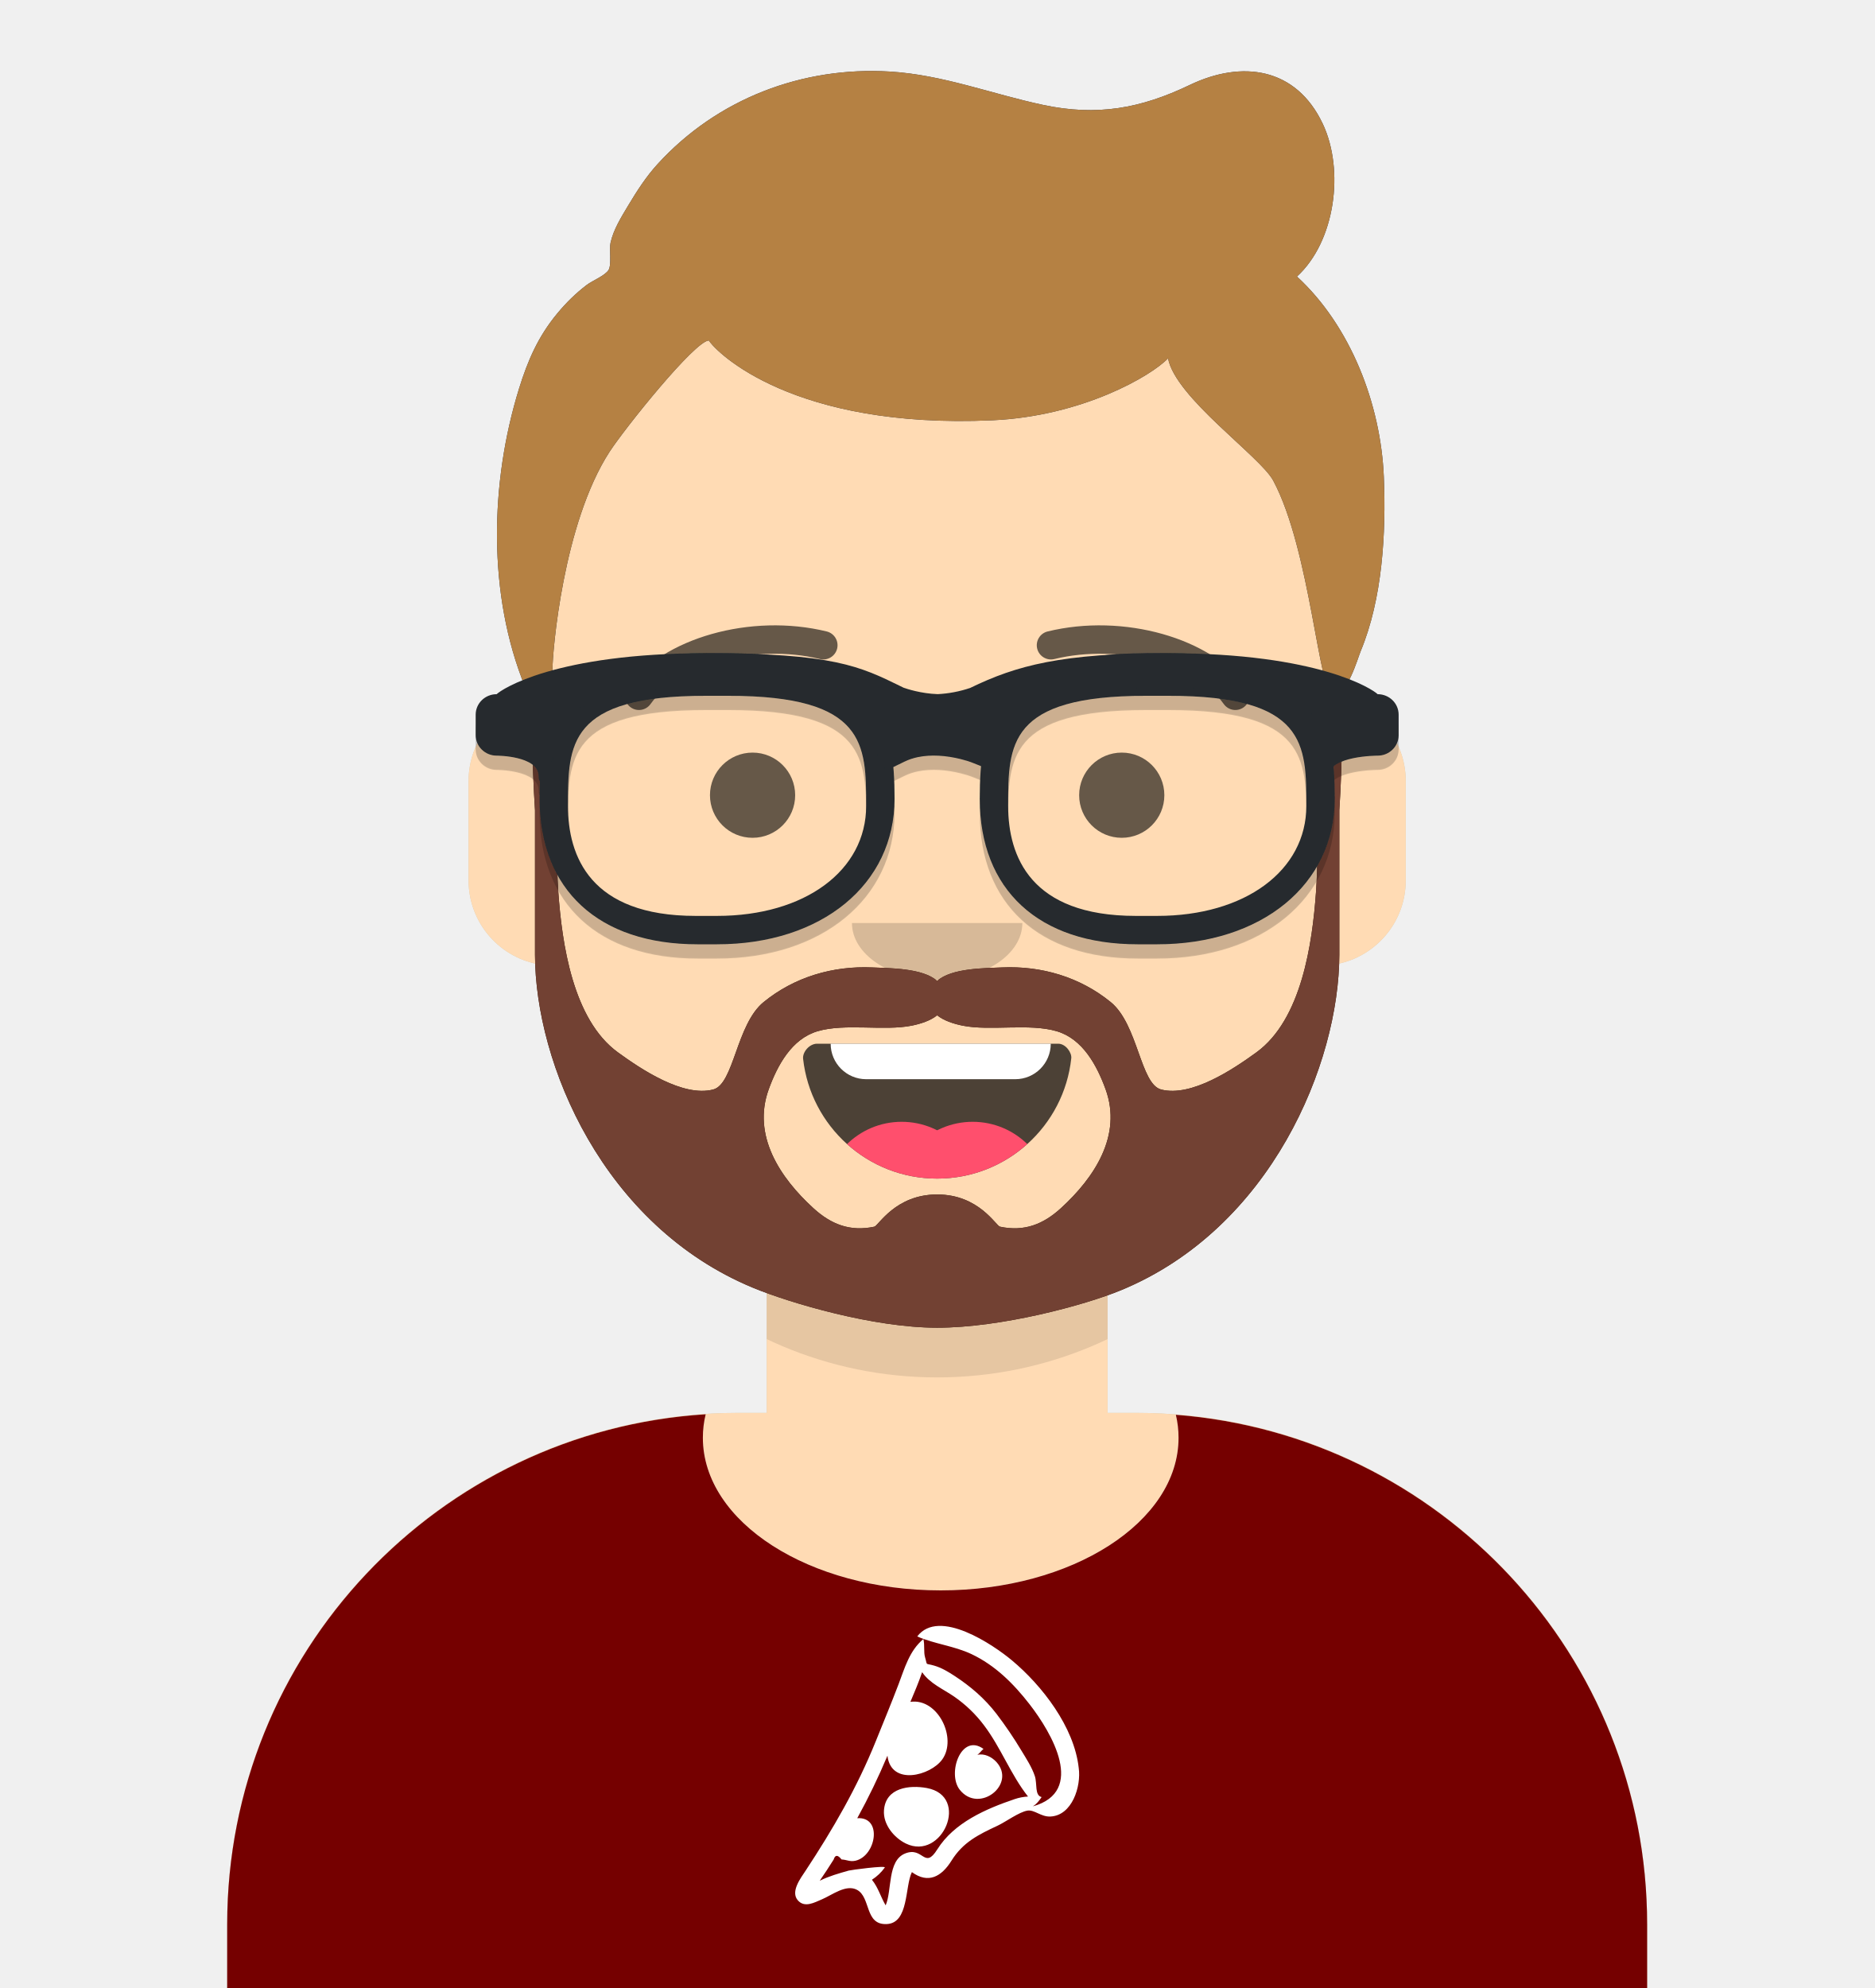
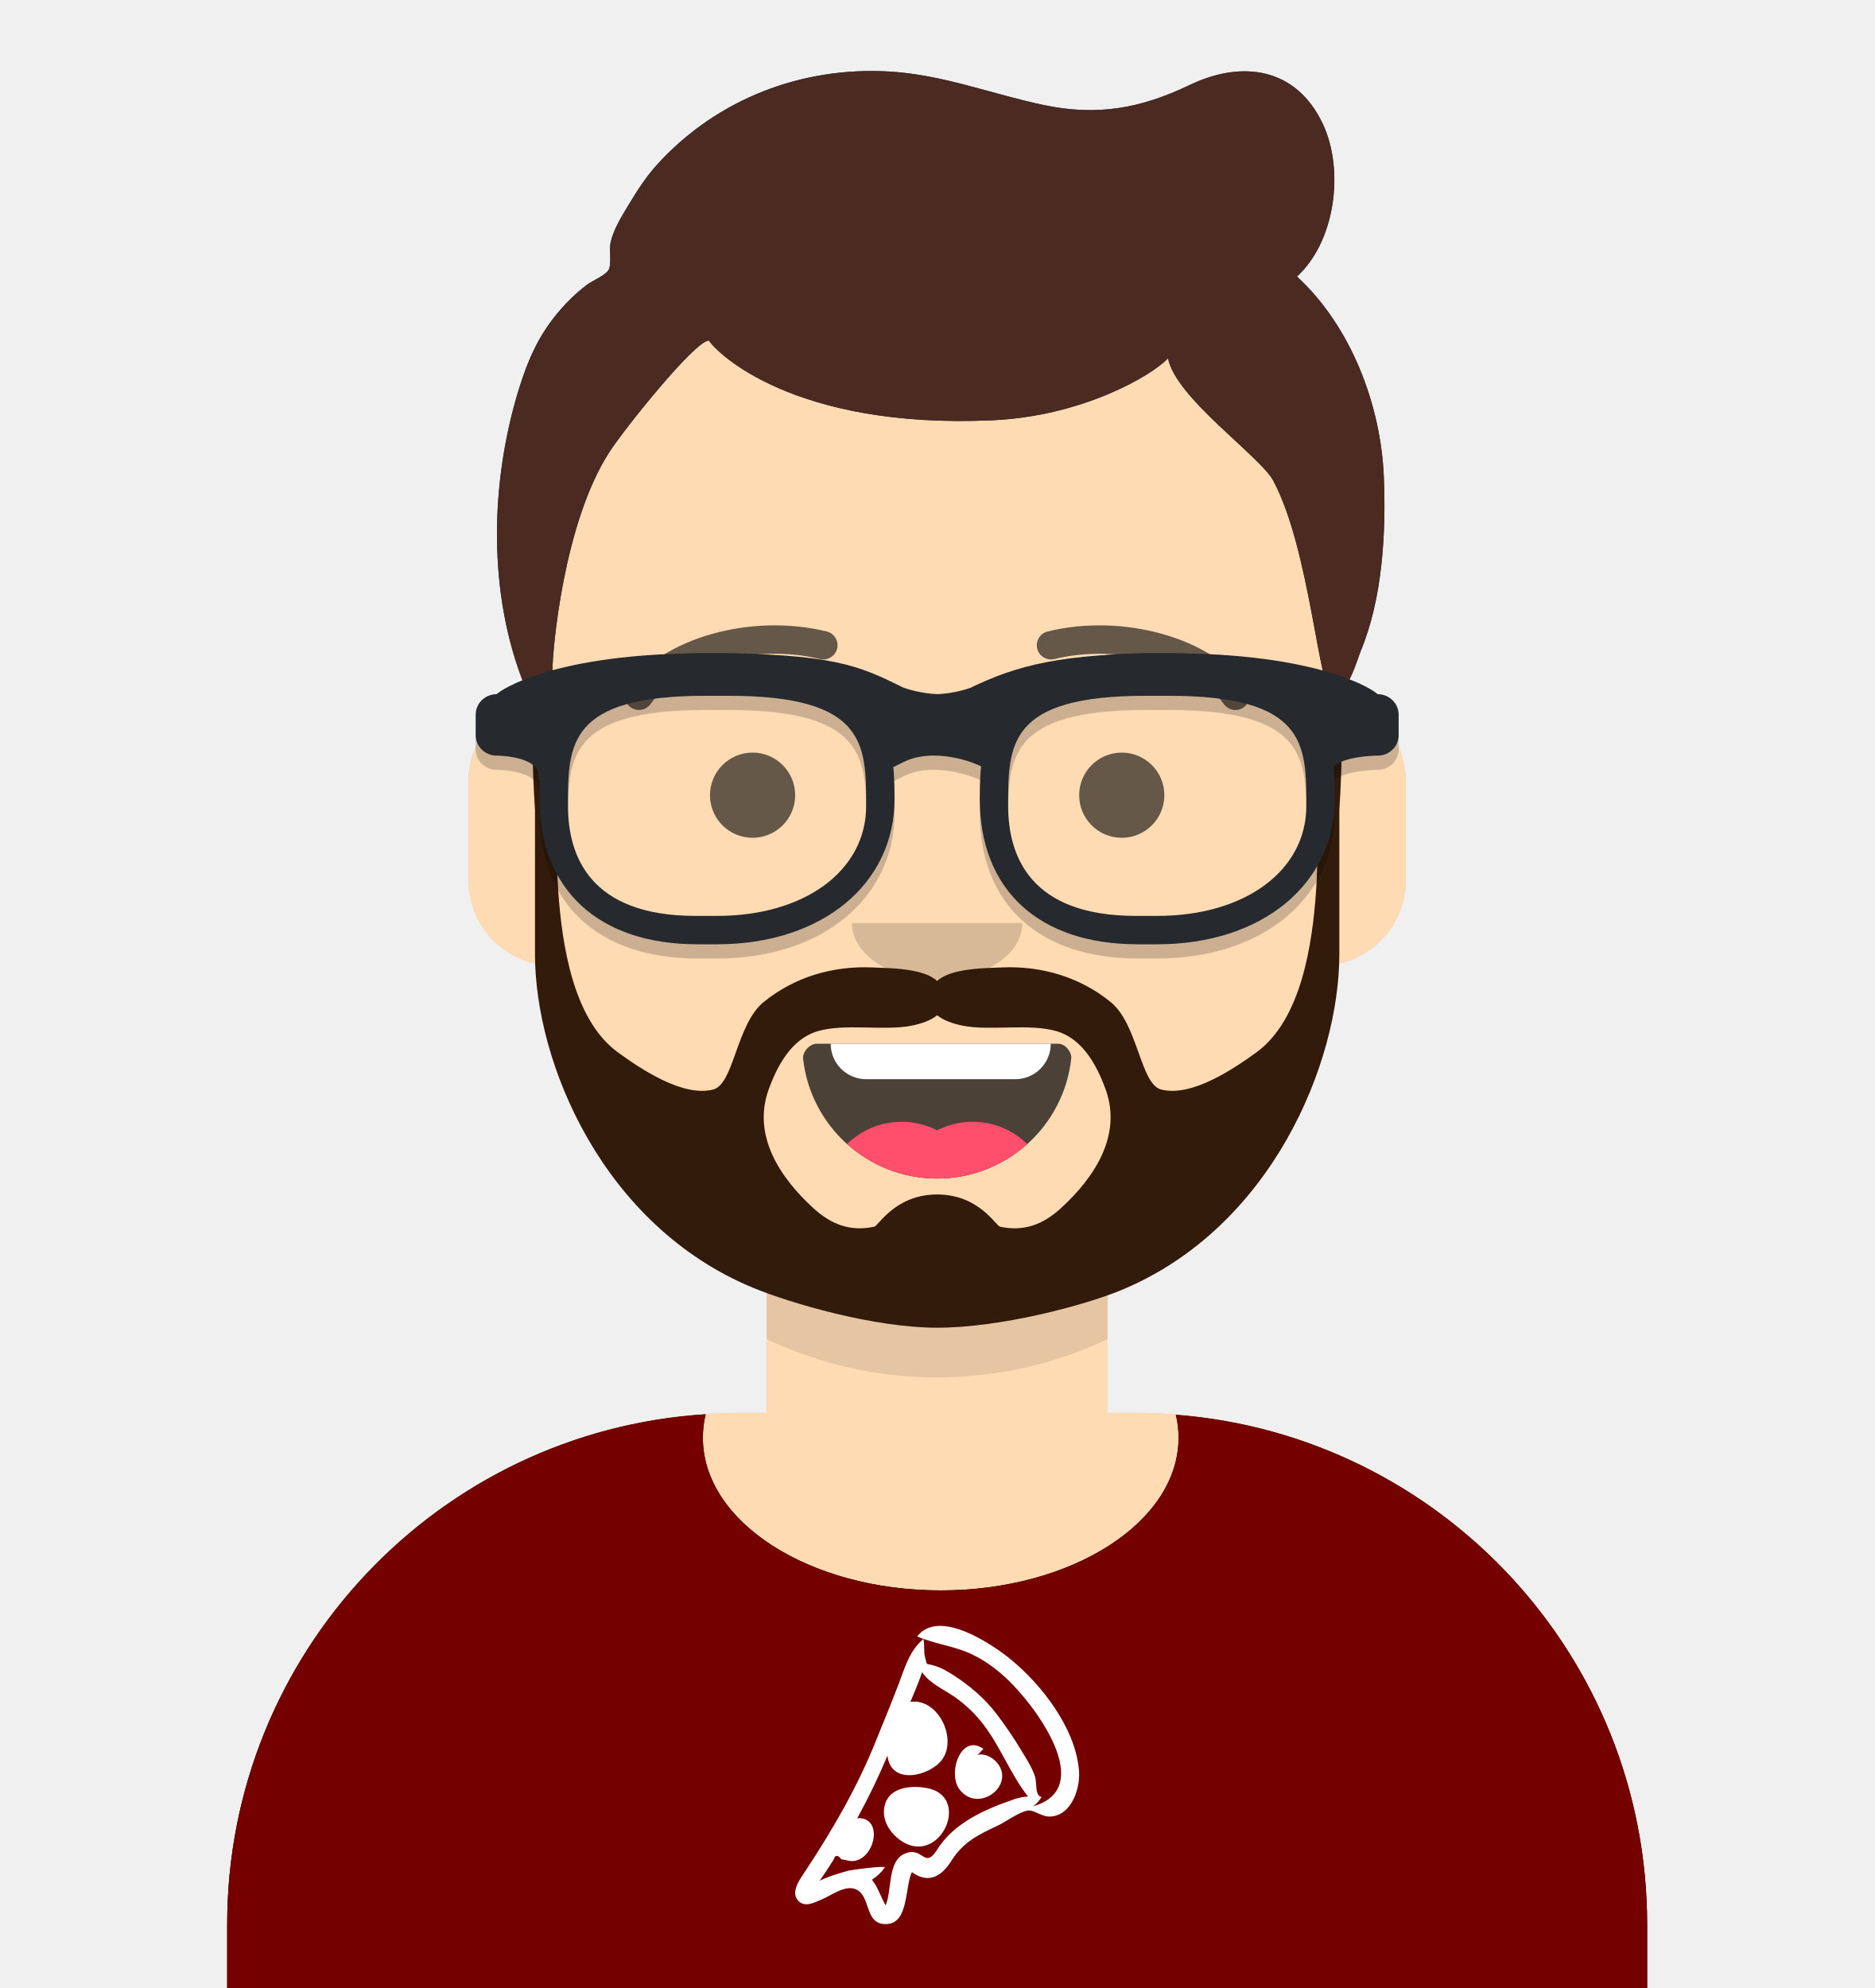
<svg xmlns="http://www.w3.org/2000/svg" xmlns:xlink="http://www.w3.org/1999/xlink" width="264" height="280" viewBox="0 0 264 280">
  <defs>
    <path d="M124 144.611V163h4c39.765 0 72 32.235 72 72v9H0v-9c0-39.765 32.235-72 72-72h4v-18.389c-17.237-8.189-29.628-24.924-31.695-44.73C38.48 99.058 34 94.052 34 88V74c0-5.946 4.325-10.882 10-11.834V56c0-30.928 25.072-56 56-56s56 25.072 56 56v6.166c5.675.952 10 5.888 10 11.834v14c0 6.052-4.48 11.058-10.305 11.881-2.067 19.806-14.458 36.541-31.695 44.73" id="a" />
  </defs>
  <g fill="none" fill-rule="evenodd">
    <g />
    <g mask="url(#react-mask-5)">
      <g transform="translate(32 36)">
        <mask id="b" fill="#fff">
          <use xlink:href="#a" />
        </mask>
        <use fill="#D0C6AC" xlink:href="#a" />
        <g mask="url(#b)" fill="#FFDBB4">
          <path d="M0 0h264v280H0z" />
        </g>
        <path d="M156 79v23c0 30.928-25.072 56-56 56s-56-25.072-56-56V79v15c0 30.928 25.072 56 56 56s56-25.072 56-56z" fill-opacity=".1" fill="#000" mask="url(#b)" />
      </g>
      <g transform="translate(0 170)">
        <defs>
          <path d="M165.624 29.268C202.76 32.138 232 63.18 232 101.052V110H32v-8.948c0-38.217 29.775-69.48 67.393-71.855A14 14 0 0 0 99 32.5C99 44.374 113.998 54 132.5 54S166 44.374 166 32.5c0-1.098-.128-2.178-.376-3.232" id="c" />
        </defs>
        <mask id="d" fill="#fff">
          <use xlink:href="#c" />
        </mask>
-         <use fill="#E6E6E6" xlink:href="#c" />
+         <use fill="#000" xlink:href="#c" />
        <g mask="url(#d)" fill="#750000">
          <path d="M0 0h264v110H0z" />
        </g>
        <g fill="#FFF" mask="url(#d)">
          <path d="M142.933 83.391c-4.082 1.38-8.55 3.324-10.905 7.074-1.847 2.942-1.971-.455-4.55.593-2.508 1.019-1.822 5.223-2.733 7.301-.708-1.191-1.043-2.516-1.935-3.604a6.6 6.6 0 0 0 1.814-1.724c.156-.32-4.792.348-5.076.43-1.411.401-2.74.77-4.088 1.429a79 79 0 0 0 1.965-2.989q.31-1.02 1.108-.006c.748.036 1.178.357 1.962.177 2.915-.667 3.843-6.223.25-5.987a93 93 0 0 0 4.253-8.802c.502 4.291 6.08 2.813 7.719.525 2.14-2.989-.604-8.662-4.484-8.112.581-1.375 1.17-2.762 1.65-4.178 1.092 1.61 3.001 2.39 4.538 3.457a18.2 18.2 0 0 1 4.163 4.006c2.386 3.14 3.793 7.007 6.215 10.052a7 7 0 0 0-1.866.358m9.006-4.388c-.632-5.757-5.15-11.601-9.44-15.176-2.55-2.125-10.24-7.385-13.306-3.34 2.472 1.071 5.2 1.33 7.65 2.489 3.32 1.572 5.922 4.16 8.168 7.055 3.137 4.045 7.97 12.283.474 14.386.518-.338.819-.709 1.228-1.308-1.007-.233-.6-1.878-.954-2.952-.412-1.25-1.21-2.467-1.884-3.582a57 57 0 0 0-3.504-5.171c-1.678-2.186-3.686-3.907-5.977-5.396-.907-.589-1.775-1.11-2.817-1.415-1.349-.394-.907.086-1.276-1.146-.232-.773-.024-1.763-.246-2.592-1.973 1.658-2.615 4.055-3.5 6.381-1.02 2.684-2.122 5.335-3.196 7.997-2.635 6.535-6.034 12.395-9.891 18.247-.672 1.02-2.165 2.95-1.09 4.174.96 1.095 2.33.306 3.386-.139 1.436-.604 3.385-2.164 4.935-1.347 1.998 1.054 1.054 4.984 4.214 4.827 3.114-.154 2.527-5.28 3.527-7.317 2.311 1.685 4.175.64 5.579-1.611 1.626-2.61 3.775-3.657 6.513-4.938 1.12-.524 3.034-1.94 4.2-2.115.966-.145 1.893.883 3.184.837 3.098-.113 4.392-4.253 4.023-6.848" />
          <path d="M130.537 81.834c-2.425-.445-5.807-.074-6.029 3.153-.136 1.978 1.41 3.848 3.082 4.664 5.122 2.5 9.109-6.688 2.947-7.817m9.799-3.676c-.65-.706-1.703-1.24-2.675-.993.31-.214.568-.6.864-.839-3.156-2.286-5.14 3.479-3.346 5.748 2.717 3.44 8.037-.766 5.157-3.916" />
        </g>
      </g>
      <g fill="#000">
        <g transform="translate(78 134)">
          <defs>
            <path d="M35.118 15.128C36.176 24.62 44.226 32 54 32c9.804 0 17.874-7.426 18.892-16.96.082-.767-.775-2.04-1.85-2.04H37.088c-1.08 0-2.075 1.178-1.97 2.128" id="e" />
          </defs>
          <mask id="f" fill="#fff">
            <use xlink:href="#e" />
          </mask>
          <use fill-opacity=".7" xlink:href="#e" />
          <rect fill="#FFF" mask="url(#f)" x="39" y="2" width="31" height="16" rx="5" />
          <g mask="url(#f)" fill="#FF4F6D">
            <g transform="translate(38 24)">
              <circle cx="11" cy="11" r="11" />
              <circle cx="21" cy="11" r="11" />
            </g>
          </g>
        </g>
        <path d="M120 130c0 4.418 5.373 8 12 8s12-3.582 12-8" fill-opacity=".16" />
        <g transform="translate(76 90)" fill-opacity=".6">
          <circle cx="30" cy="22" r="6" />
          <circle cx="82" cy="22" r="6" />
        </g>
        <path d="M91.63 99.159c3.915-5.51 14.648-8.599 23.893-6.329a2 2 0 0 0 .954-3.884c-10.737-2.636-23.165.941-28.107 7.894a2 2 0 0 0 3.26 2.318m80.74.001c-3.915-5.51-14.648-8.598-23.893-6.328a2 2 0 0 1-.954-3.884c10.737-2.637 23.165.94 28.107 7.893a2 2 0 0 1-3.26 2.318" fill-rule="nonzero" fill-opacity=".6" />
      </g>
      <defs>
        <path id="g" d="M0 0h264v280H0z" />
        <path d="M183.68 38.949c5.406-4.95 6.707-14.987 3.638-21.5-3.769-7.995-11.417-8.997-18.746-5.48-6.908 3.315-13.057 4.419-20.622 2.813-7.258-1.541-14.144-4.26-21.647-4.706-12.325-.733-24.3 3.839-32.7 13.053-1.603 1.758-2.894 3.768-4.115 5.805-.976 1.63-2.077 3.38-2.493 5.258-.198.894.17 3.098-.275 3.83-.48.79-2.296 1.515-3.069 2.102-1.567 1.189-2.924 2.53-4.18 4.047-2.666 3.222-4.133 6.587-5.368 10.572-4.102 13.245-4.45 28.998.854 42.004.707 1.734 2.898 5.352 4.186 1.638.255-.734-.334-3.194-.333-3.935.005-2.72 1.506-20.729 8.047-30.817 2.13-3.284 11.973-15.58 13.984-15.68 1.065 1.693 11.88 12.51 39.942 11.242 12.662-.572 22.4-6.26 24.738-8.727 1.028 5.533 12.992 13.816 14.815 17.224 5.267 9.846 6.435 30.304 8.445 30.265s3.453-5.237 3.867-6.23c3.072-7.375 3.595-16.632 3.267-24.559-.427-10.202-4.638-21.226-12.235-28.22" id="k" />
      </defs>
      <mask id="h" fill="#fff">
        <use xlink:href="#g" />
      </mask>
      <g />
      <g mask="url(#h)">
        <g transform="translate(-1)">
          <g transform="translate(49 72)">
            <defs>
              <path d="M101.428 98.169c-2.513 2.294-5.19 3.325-8.575 2.604-.582-.124-2.957-4.538-8.853-4.538-5.897 0-8.27 4.414-8.853 4.538-3.385.721-6.062-.31-8.576-2.604-4.725-4.313-8.654-10.26-6.293-16.75 1.23-3.382 3.232-7.095 6.873-8.173 3.887-1.15 9.346-.002 13.264-.788 1.27-.254 2.656-.707 3.585-1.458.929.75 2.316 1.204 3.585 1.458 3.918.786 9.376-.362 13.264.788 3.64 1.078 5.642 4.79 6.873 8.173 2.361 6.49-1.568 12.437-6.294 16.75M140.081 26c-3.41 8.4-2.093 18.858-2.724 27.676-.513 7.167-2.02 17.91-8.384 22.539-3.255 2.367-9.179 6.345-13.431 5.235-2.927-.764-3.24-9.16-7.087-12.303-4.363-3.565-9.812-5.131-15.306-4.89-2.37.105-7.165.08-9.15 1.903-1.983-1.823-6.777-1.798-9.148-1.902-5.494-.242-10.943 1.324-15.306 4.889-3.847 3.143-4.16 11.54-7.087 12.303-4.252 1.11-10.176-2.868-13.431-5.235-6.365-4.63-7.87-15.372-8.384-22.54-.63-8.817.686-19.275-2.724-27.675-1.66 0-.565 16.129-.565 16.129v20.356c.032 15.288 9.581 38.17 30.754 46.908C63.286 111.53 75.015 115 84 115s20.714-3.14 25.892-5.277c21.173-8.737 30.722-31.95 30.754-47.238V42.13S141.74 26 140.081 26" id="i" />
            </defs>
            <mask id="j" fill="#fff">
              <use xlink:href="#i" />
            </mask>
            <use fill="#331B0C" xlink:href="#i" />
-             <g mask="url(#j)" fill="#724133">
+             <g mask="url(#j)" fill="#ff">
              <path d="M-32 0h264v244H-32z" />
            </g>
          </g>
          <mask id="l" fill="#fff">
            <use xlink:href="#k" />
          </mask>
          <use fill="#28354B" xlink:href="#k" />
-           <g mask="url(#l)" fill="#B58143">
+           <g mask="url(#l)" fill="#4a2a21">
            <path d="M0 0h264v280H0z" />
          </g>
          <g transform="translate(62 85)">
            <defs>
              <filter x="-.8%" y="-2.4%" width="101.5%" height="109.8%" filterUnits="objectBoundingBox" id="m">
                <feOffset dy="2" in="SourceAlpha" result="shadowOffsetOuter1" />
                <feColorMatrix values="0 0 0 0 0 0 0 0 0 0 0 0 0 0 0 0 0 0 0.2 0" in="shadowOffsetOuter1" result="shadowMatrixOuter1" />
                <feMerge>
                  <feMergeNode in="shadowMatrixOuter1" />
                  <feMergeNode in="SourceGraphic" />
                </feMerge>
              </filter>
            </defs>
            <g filter="url(#m)" transform="translate(6 7)" fill="#252C2F" fill-rule="nonzero">
              <path d="M34 41h-2.758C17.315 41 9 33.336 9 20.5 9 10.127 10.817 0 32.53 0h2.94C57.183 0 59 10.127 59 20.5 59 32.569 48.721 41 34 41M32.385 6C13 6 13 12.841 13 21.502 13 28.572 16.116 37 30.97 37H34c12.365 0 21-6.373 21-15.498C55 12.84 55 6 35.615 6zM96 41h-2.758C79.315 41 71 33.336 71 20.5 71 10.127 72.817 0 94.53 0h2.94C119.183 0 121 10.127 121 20.5 121 32.569 110.721 41 96 41M94.385 6C75 6 75 12.841 75 21.502 75 28.572 78.12 37 92.97 37H96c12.365 0 21-6.373 21-15.498C117 12.84 117 6 97.615 6z" />
              <path d="M2.955 5.772C3.645 5.096 11.21 0 32.5 0c17.851 0 21.63 1.853 27.35 4.652l.419.207c.398.14 2.431.83 4.81.907a17 17 0 0 0 4.563-.869C76.17 1.722 82.562 0 97.5 0c21.29 0 28.854 5.096 29.545 5.772 1.634 0 2.955 1.29 2.955 2.885v2.886c0 1.596-1.32 2.886-2.955 2.886 0 0-6.901 0-6.901 2.886 0 2.885-1.962-4.176-1.962-5.772v-2.81c-3.603-1.38-10.054-3.947-20.682-3.947-11.842 0-17.739 2.1-22.798 4.185l.057.137-.003 1.986-2.217 5.35L69.8 15.36c-.244-.097-.772-.27-1.504-.451-2.04-.503-4.137-.656-5.992-.276q-1.021.21-1.891.633l-2.643 1.29-2.643-5.16.117-2.295.08-.195c-4.362-2.033-8.385-4.12-22.824-4.12-10.628 0-17.078 2.565-20.682 3.944v2.812c0 1.596-2.954 8.657-2.954 5.772 0-2.886-5.91-2.886-5.91-2.886-1.63 0-2.954-1.29-2.954-2.886V8.657c0-1.595 1.324-2.885 2.955-2.885" />
            </g>
          </g>
        </g>
      </g>
    </g>
  </g>
</svg>
